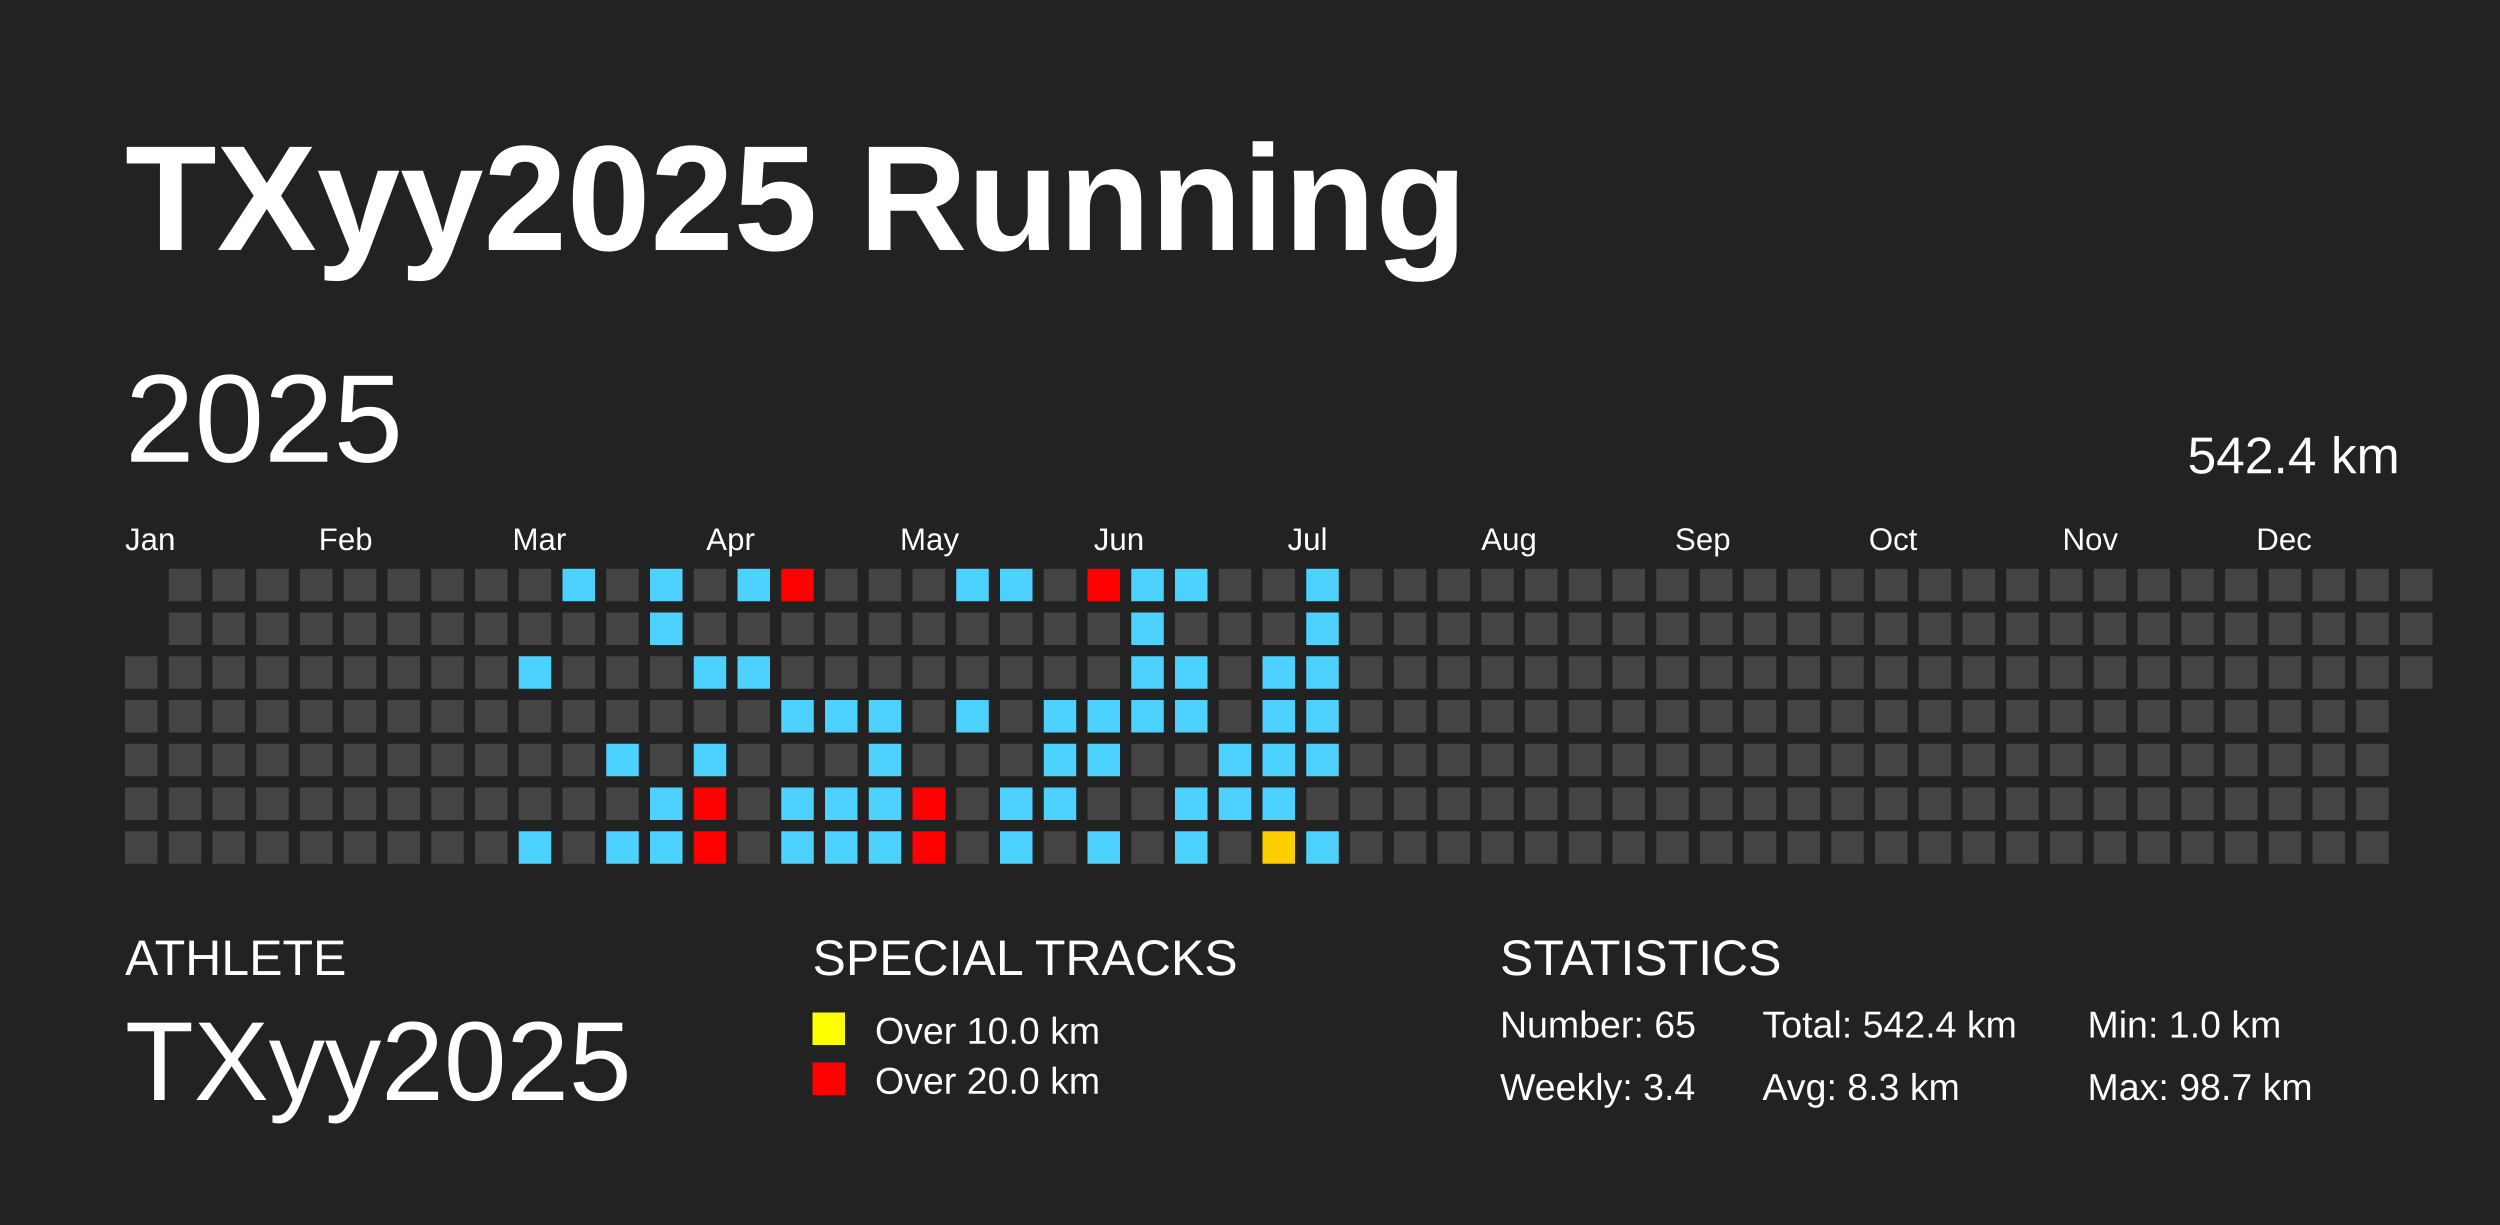
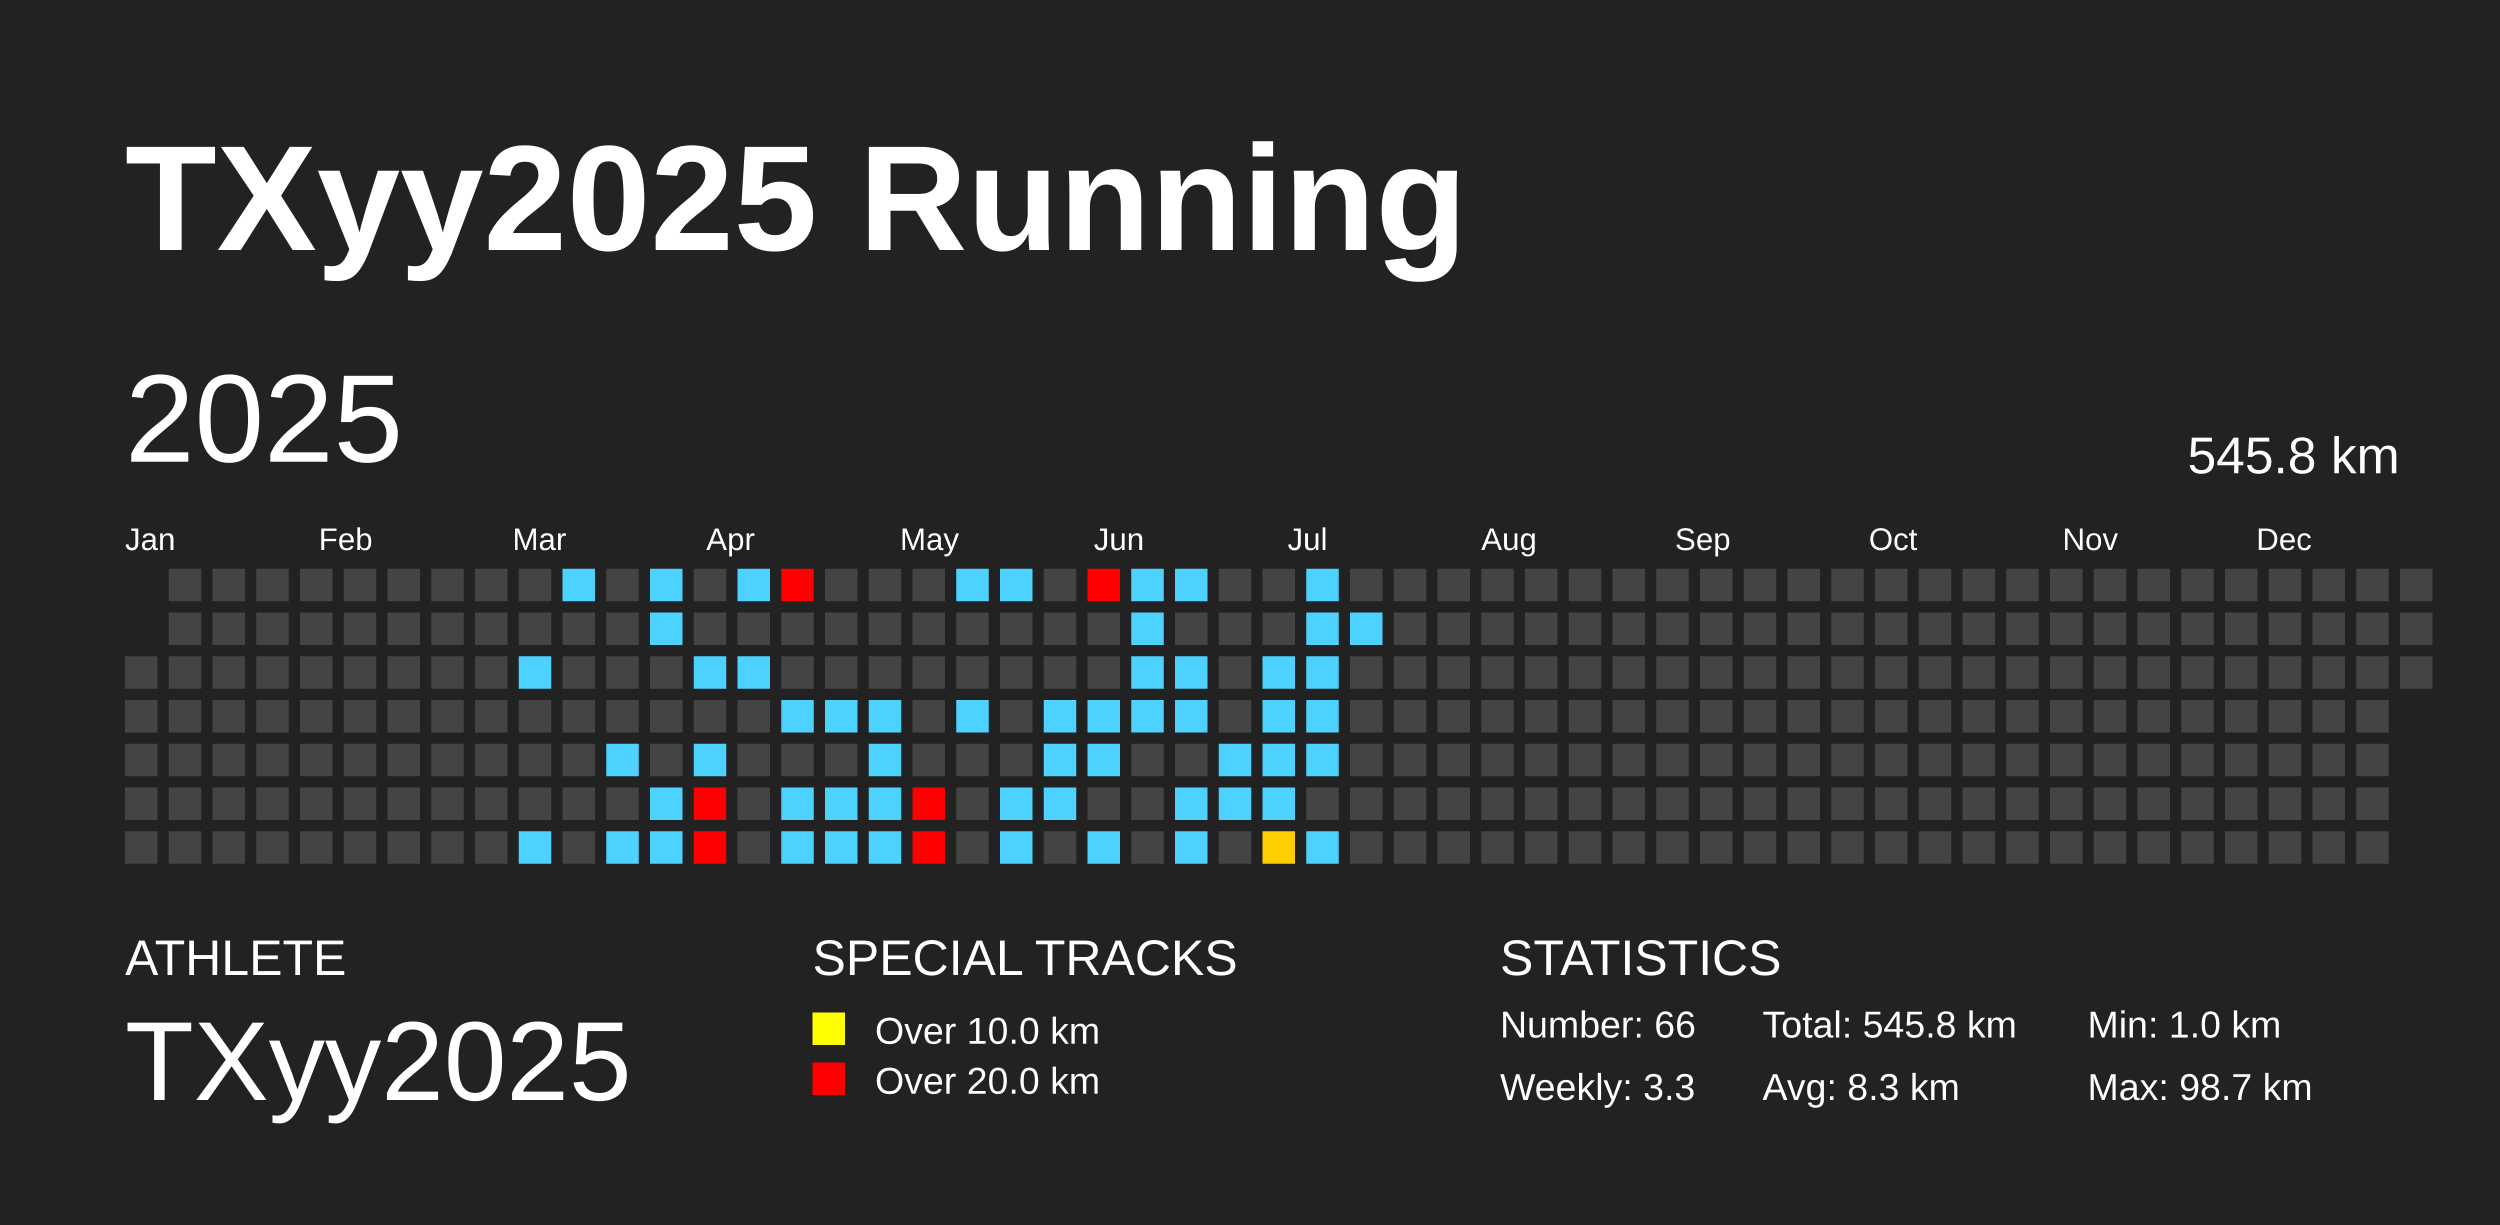
<svg xmlns="http://www.w3.org/2000/svg" baseProfile="full" height="98mm" version="1.1" viewBox="0,0,200,98" width="200mm">
  <defs />
  <rect fill="#222222" height="98" width="200" x="0" y="0" />
  <text fill="#FFFFFF" style="font-size:12px; font-family:Arial; font-weight:bold;" x="10" y="20">TXyy2025 Running</text>
  <text fill="#FFFFFF" style="font-size:4px; font-family:Arial" x="10" y="78">ATHLETE</text>
  <text fill="#FFFFFF" style="font-size:9px; font-family:Arial" x="10" y="88">TXyy2025</text>
  <text fill="#FFFFFF" style="font-size:4px; font-family:Arial" x="65" y="78">SPECIAL TRACKS</text>
  <rect fill="yellow" height="2.6" width="2.6" x="65" y="81" />
  <text fill="#FFFFFF" style="font-size:3px; font-family:Arial" x="70" y="83.5">Over 10.0 km</text>
  <rect fill="red" height="2.6" width="2.6" x="65" y="85" />
  <text fill="#FFFFFF" style="font-size:3px; font-family:Arial" x="70" y="87.5">Over 20.0 km</text>
  <text fill="#FFFFFF" style="font-size:4px; font-family:Arial" x="120" y="78">STATISTICS</text>
-   <text fill="#FFFFFF" style="font-size:3px; font-family:Arial" x="120" y="83">Number: 65</text>
-   <text fill="#FFFFFF" style="font-size:3px; font-family:Arial" x="120" y="88">Weekly: 3.4</text>
-   <text fill="#FFFFFF" style="font-size:3px; font-family:Arial" x="141" y="83">Total: 542.4 km</text>
+   <text fill="#FFFFFF" style="font-size:3px; font-family:Arial" x="120" y="83">Number: 66</text>
+   <text fill="#FFFFFF" style="font-size:3px; font-family:Arial" x="120" y="88">Weekly: 3.3</text>
+   <text fill="#FFFFFF" style="font-size:3px; font-family:Arial" x="141" y="83">Total: 545.8 km</text>
  <text fill="#FFFFFF" style="font-size:3px; font-family:Arial" x="141" y="88">Avg: 8.3 km</text>
  <text fill="#FFFFFF" style="font-size:3px; font-family:Arial" x="167" y="83">Min: 1.0 km</text>
  <text fill="#FFFFFF" style="font-size:3px; font-family:Arial" x="167" y="88">Max: 98.7 km</text>
  <text dominant-baseline="hanging" fill="#FFFFFF" style="font-size:10.0px; font-family:Arial;" x="10" y="30">2025</text>
-   <text dominant-baseline="hanging" fill="#FFFFFF" style="font-size:4.125px; font-family:Arial;" x="175" y="35">542.4 km</text>
+   <text dominant-baseline="hanging" fill="#FFFFFF" style="font-size:4.125px; font-family:Arial;" x="175" y="35">545.8 km</text>
  <text fill="#FFFFFF" style="font-size:2.5px; font-family:Arial" x="10.0" y="44">Jan</text>
  <text fill="#FFFFFF" style="font-size:2.5px; font-family:Arial" x="25.5" y="44">Feb</text>
  <text fill="#FFFFFF" style="font-size:2.5px; font-family:Arial" x="41.0" y="44">Mar</text>
  <text fill="#FFFFFF" style="font-size:2.5px; font-family:Arial" x="56.5" y="44">Apr</text>
  <text fill="#FFFFFF" style="font-size:2.5px; font-family:Arial" x="72.0" y="44">May</text>
  <text fill="#FFFFFF" style="font-size:2.5px; font-family:Arial" x="87.5" y="44">Jun</text>
  <text fill="#FFFFFF" style="font-size:2.5px; font-family:Arial" x="103.0" y="44">Jul</text>
  <text fill="#FFFFFF" style="font-size:2.5px; font-family:Arial" x="118.5" y="44">Aug</text>
  <text fill="#FFFFFF" style="font-size:2.5px; font-family:Arial" x="134.0" y="44">Sep</text>
  <text fill="#FFFFFF" style="font-size:2.5px; font-family:Arial" x="149.5" y="44">Oct</text>
  <text fill="#FFFFFF" style="font-size:2.5px; font-family:Arial" x="165.0" y="44">Nov</text>
  <text fill="#FFFFFF" style="font-size:2.5px; font-family:Arial" x="180.5" y="44">Dec</text>
  <rect fill="#444444" height="2.6" width="2.6" x="10.0" y="52.5" />
  <rect fill="#444444" height="2.6" width="2.6" x="10.0" y="56.0" />
  <rect fill="#444444" height="2.6" width="2.6" x="10.0" y="59.5" />
  <rect fill="#444444" height="2.6" width="2.6" x="10.0" y="63.0" />
  <rect fill="#444444" height="2.6" width="2.6" x="10.0" y="66.5" />
  <rect fill="#444444" height="2.6" width="2.6" x="13.5" y="45.5" />
  <rect fill="#444444" height="2.6" width="2.6" x="13.5" y="49.0" />
  <rect fill="#444444" height="2.6" width="2.6" x="13.5" y="52.5" />
  <rect fill="#444444" height="2.6" width="2.6" x="13.5" y="56.0" />
  <rect fill="#444444" height="2.6" width="2.6" x="13.5" y="59.5" />
  <rect fill="#444444" height="2.6" width="2.6" x="13.5" y="63.0" />
  <rect fill="#444444" height="2.6" width="2.6" x="13.5" y="66.5" />
  <rect fill="#444444" height="2.6" width="2.6" x="17.0" y="45.5" />
  <rect fill="#444444" height="2.6" width="2.6" x="17.0" y="49.0" />
  <rect fill="#444444" height="2.6" width="2.6" x="17.0" y="52.5" />
  <rect fill="#444444" height="2.6" width="2.6" x="17.0" y="56.0" />
  <rect fill="#444444" height="2.6" width="2.6" x="17.0" y="59.5" />
  <rect fill="#444444" height="2.6" width="2.6" x="17.0" y="63.0" />
  <rect fill="#444444" height="2.6" width="2.6" x="17.0" y="66.5" />
  <rect fill="#444444" height="2.6" width="2.6" x="20.5" y="45.5" />
  <rect fill="#444444" height="2.6" width="2.6" x="20.5" y="49.0" />
  <rect fill="#444444" height="2.6" width="2.6" x="20.5" y="52.5" />
  <rect fill="#444444" height="2.6" width="2.6" x="20.5" y="56.0" />
  <rect fill="#444444" height="2.6" width="2.6" x="20.5" y="59.5" />
  <rect fill="#444444" height="2.6" width="2.6" x="20.5" y="63.0" />
  <rect fill="#444444" height="2.6" width="2.6" x="20.5" y="66.5" />
  <rect fill="#444444" height="2.6" width="2.6" x="24.0" y="45.5" />
  <rect fill="#444444" height="2.6" width="2.6" x="24.0" y="49.0" />
  <rect fill="#444444" height="2.6" width="2.6" x="24.0" y="52.5" />
  <rect fill="#444444" height="2.6" width="2.6" x="24.0" y="56.0" />
  <rect fill="#444444" height="2.6" width="2.6" x="24.0" y="59.5" />
  <rect fill="#444444" height="2.6" width="2.6" x="24.0" y="63.0" />
  <rect fill="#444444" height="2.6" width="2.6" x="24.0" y="66.5" />
  <rect fill="#444444" height="2.6" width="2.6" x="27.5" y="45.5" />
  <rect fill="#444444" height="2.6" width="2.6" x="27.5" y="49.0" />
  <rect fill="#444444" height="2.6" width="2.6" x="27.5" y="52.5" />
  <rect fill="#444444" height="2.6" width="2.6" x="27.5" y="56.0" />
  <rect fill="#444444" height="2.6" width="2.6" x="27.5" y="59.5" />
  <rect fill="#444444" height="2.6" width="2.6" x="27.5" y="63.0" />
  <rect fill="#444444" height="2.6" width="2.6" x="27.5" y="66.5" />
  <rect fill="#444444" height="2.6" width="2.6" x="31.0" y="45.5" />
  <rect fill="#444444" height="2.6" width="2.6" x="31.0" y="49.0" />
  <rect fill="#444444" height="2.6" width="2.6" x="31.0" y="52.5" />
  <rect fill="#444444" height="2.6" width="2.6" x="31.0" y="56.0" />
  <rect fill="#444444" height="2.6" width="2.6" x="31.0" y="59.5" />
  <rect fill="#444444" height="2.6" width="2.6" x="31.0" y="63.0" />
  <rect fill="#444444" height="2.6" width="2.6" x="31.0" y="66.5" />
  <rect fill="#444444" height="2.6" width="2.6" x="34.5" y="45.5" />
  <rect fill="#444444" height="2.6" width="2.6" x="34.5" y="49.0" />
  <rect fill="#444444" height="2.6" width="2.6" x="34.5" y="52.5" />
  <rect fill="#444444" height="2.6" width="2.6" x="34.5" y="56.0" />
  <rect fill="#444444" height="2.6" width="2.6" x="34.5" y="59.5" />
  <rect fill="#444444" height="2.6" width="2.6" x="34.5" y="63.0" />
  <rect fill="#444444" height="2.6" width="2.6" x="34.5" y="66.5" />
  <rect fill="#444444" height="2.6" width="2.6" x="38.0" y="45.5" />
  <rect fill="#444444" height="2.6" width="2.6" x="38.0" y="49.0" />
  <rect fill="#444444" height="2.6" width="2.6" x="38.0" y="52.5" />
  <rect fill="#444444" height="2.6" width="2.6" x="38.0" y="56.0" />
  <rect fill="#444444" height="2.6" width="2.6" x="38.0" y="59.5" />
  <rect fill="#444444" height="2.6" width="2.6" x="38.0" y="63.0" />
  <rect fill="#444444" height="2.6" width="2.6" x="38.0" y="66.5" />
  <rect fill="#444444" height="2.6" width="2.6" x="41.5" y="45.5" />
  <rect fill="#444444" height="2.6" width="2.6" x="41.5" y="49.0" />
  <rect fill="#4dd2ff" height="2.6" width="2.6" x="41.5" y="52.5" />
  <rect fill="#444444" height="2.6" width="2.6" x="41.5" y="56.0" />
  <rect fill="#444444" height="2.6" width="2.6" x="41.5" y="59.5" />
  <rect fill="#444444" height="2.6" width="2.6" x="41.5" y="63.0" />
  <rect fill="#4dd2ff" height="2.6" width="2.6" x="41.5" y="66.5" />
  <rect fill="#4dd2ff" height="2.6" width="2.6" x="45.0" y="45.5" />
  <rect fill="#444444" height="2.6" width="2.6" x="45.0" y="49.0" />
  <rect fill="#444444" height="2.6" width="2.6" x="45.0" y="52.5" />
  <rect fill="#444444" height="2.6" width="2.6" x="45.0" y="56.0" />
  <rect fill="#444444" height="2.6" width="2.6" x="45.0" y="59.5" />
  <rect fill="#444444" height="2.6" width="2.6" x="45.0" y="63.0" />
  <rect fill="#444444" height="2.6" width="2.6" x="45.0" y="66.5" />
  <rect fill="#444444" height="2.6" width="2.6" x="48.5" y="45.5" />
  <rect fill="#444444" height="2.6" width="2.6" x="48.5" y="49.0" />
  <rect fill="#444444" height="2.6" width="2.6" x="48.5" y="52.5" />
  <rect fill="#444444" height="2.6" width="2.6" x="48.5" y="56.0" />
  <rect fill="#4dd2ff" height="2.6" width="2.6" x="48.5" y="59.5" />
  <rect fill="#444444" height="2.6" width="2.6" x="48.5" y="63.0" />
  <rect fill="#4dd2ff" height="2.6" width="2.6" x="48.5" y="66.5" />
  <rect fill="#4dd2ff" height="2.6" width="2.6" x="52.0" y="45.5" />
  <rect fill="#4dd2ff" height="2.6" width="2.6" x="52.0" y="49.0" />
  <rect fill="#444444" height="2.6" width="2.6" x="52.0" y="52.5" />
  <rect fill="#444444" height="2.6" width="2.6" x="52.0" y="56.0" />
  <rect fill="#444444" height="2.6" width="2.6" x="52.0" y="59.5" />
  <rect fill="#4dd2ff" height="2.6" width="2.6" x="52.0" y="63.0" />
  <rect fill="#4dd2ff" height="2.6" width="2.6" x="52.0" y="66.5" />
  <rect fill="#444444" height="2.6" width="2.6" x="55.5" y="45.5" />
  <rect fill="#444444" height="2.6" width="2.6" x="55.5" y="49.0" />
  <rect fill="#4dd2ff" height="2.6" width="2.6" x="55.5" y="52.5" />
  <rect fill="#444444" height="2.6" width="2.6" x="55.5" y="56.0" />
  <rect fill="#4dd2ff" height="2.6" width="2.6" x="55.5" y="59.5" />
  <rect fill="red" height="2.6" width="2.6" x="55.5" y="63.0" />
  <rect fill="red" height="2.6" width="2.6" x="55.5" y="66.5" />
  <rect fill="#4dd2ff" height="2.6" width="2.6" x="59.0" y="45.5" />
  <rect fill="#444444" height="2.6" width="2.6" x="59.0" y="49.0" />
  <rect fill="#4dd2ff" height="2.6" width="2.6" x="59.0" y="52.5" />
  <rect fill="#444444" height="2.6" width="2.6" x="59.0" y="56.0" />
  <rect fill="#444444" height="2.6" width="2.6" x="59.0" y="59.5" />
  <rect fill="#444444" height="2.6" width="2.6" x="59.0" y="63.0" />
  <rect fill="#444444" height="2.6" width="2.6" x="59.0" y="66.5" />
  <rect fill="red" height="2.6" width="2.6" x="62.5" y="45.5" />
  <rect fill="#444444" height="2.6" width="2.6" x="62.5" y="49.0" />
  <rect fill="#444444" height="2.6" width="2.6" x="62.5" y="52.5" />
  <rect fill="#4dd2ff" height="2.6" width="2.6" x="62.5" y="56.0" />
  <rect fill="#444444" height="2.6" width="2.6" x="62.5" y="59.5" />
  <rect fill="#4dd2ff" height="2.6" width="2.6" x="62.5" y="63.0" />
  <rect fill="#4dd2ff" height="2.6" width="2.6" x="62.5" y="66.5" />
  <rect fill="#444444" height="2.6" width="2.6" x="66.0" y="45.5" />
  <rect fill="#444444" height="2.6" width="2.6" x="66.0" y="49.0" />
  <rect fill="#444444" height="2.6" width="2.6" x="66.0" y="52.5" />
  <rect fill="#4dd2ff" height="2.6" width="2.6" x="66.0" y="56.0" />
  <rect fill="#444444" height="2.6" width="2.6" x="66.0" y="59.5" />
  <rect fill="#4dd2ff" height="2.6" width="2.6" x="66.0" y="63.0" />
  <rect fill="#4dd2ff" height="2.6" width="2.6" x="66.0" y="66.5" />
  <rect fill="#444444" height="2.6" width="2.6" x="69.5" y="45.5" />
  <rect fill="#444444" height="2.6" width="2.6" x="69.5" y="49.0" />
  <rect fill="#444444" height="2.6" width="2.6" x="69.5" y="52.5" />
  <rect fill="#4dd2ff" height="2.6" width="2.6" x="69.5" y="56.0" />
  <rect fill="#4dd2ff" height="2.6" width="2.6" x="69.5" y="59.5" />
  <rect fill="#4dd2ff" height="2.6" width="2.6" x="69.5" y="63.0" />
  <rect fill="#4dd2ff" height="2.6" width="2.6" x="69.5" y="66.5" />
  <rect fill="#444444" height="2.6" width="2.6" x="73.0" y="45.5" />
  <rect fill="#444444" height="2.6" width="2.6" x="73.0" y="49.0" />
  <rect fill="#444444" height="2.6" width="2.6" x="73.0" y="52.5" />
  <rect fill="#444444" height="2.6" width="2.6" x="73.0" y="56.0" />
  <rect fill="#444444" height="2.6" width="2.6" x="73.0" y="59.5" />
  <rect fill="red" height="2.6" width="2.6" x="73.0" y="63.0" />
  <rect fill="red" height="2.6" width="2.6" x="73.0" y="66.5" />
  <rect fill="#4dd2ff" height="2.6" width="2.6" x="76.5" y="45.5" />
  <rect fill="#444444" height="2.6" width="2.6" x="76.5" y="49.0" />
  <rect fill="#444444" height="2.6" width="2.6" x="76.5" y="52.5" />
  <rect fill="#4dd2ff" height="2.6" width="2.6" x="76.5" y="56.0" />
  <rect fill="#444444" height="2.6" width="2.6" x="76.5" y="59.5" />
  <rect fill="#444444" height="2.6" width="2.6" x="76.5" y="63.0" />
  <rect fill="#444444" height="2.6" width="2.6" x="76.5" y="66.5" />
  <rect fill="#4dd2ff" height="2.6" width="2.6" x="80.0" y="45.5" />
  <rect fill="#444444" height="2.6" width="2.6" x="80.0" y="49.0" />
  <rect fill="#444444" height="2.6" width="2.6" x="80.0" y="52.5" />
  <rect fill="#444444" height="2.6" width="2.6" x="80.0" y="56.0" />
  <rect fill="#444444" height="2.6" width="2.6" x="80.0" y="59.5" />
  <rect fill="#4dd2ff" height="2.6" width="2.6" x="80.0" y="63.0" />
  <rect fill="#4dd2ff" height="2.6" width="2.6" x="80.0" y="66.5" />
  <rect fill="#444444" height="2.6" width="2.6" x="83.5" y="45.5" />
  <rect fill="#444444" height="2.6" width="2.6" x="83.5" y="49.0" />
  <rect fill="#444444" height="2.6" width="2.6" x="83.5" y="52.5" />
  <rect fill="#4dd2ff" height="2.6" width="2.6" x="83.5" y="56.0" />
  <rect fill="#4dd2ff" height="2.6" width="2.6" x="83.5" y="59.5" />
  <rect fill="#4dd2ff" height="2.6" width="2.6" x="83.5" y="63.0" />
  <rect fill="#444444" height="2.6" width="2.6" x="83.5" y="66.5" />
  <rect fill="red" height="2.6" width="2.6" x="87.0" y="45.5" />
  <rect fill="#444444" height="2.6" width="2.6" x="87.0" y="49.0" />
  <rect fill="#444444" height="2.6" width="2.6" x="87.0" y="52.5" />
  <rect fill="#4dd2ff" height="2.6" width="2.6" x="87.0" y="56.0" />
  <rect fill="#4dd2ff" height="2.6" width="2.6" x="87.0" y="59.5" />
  <rect fill="#444444" height="2.6" width="2.6" x="87.0" y="63.0" />
  <rect fill="#4dd2ff" height="2.6" width="2.6" x="87.0" y="66.5" />
  <rect fill="#4dd2ff" height="2.6" width="2.6" x="90.5" y="45.5" />
  <rect fill="#4dd2ff" height="2.6" width="2.6" x="90.5" y="49.0" />
  <rect fill="#4dd2ff" height="2.6" width="2.6" x="90.5" y="52.5" />
  <rect fill="#4dd2ff" height="2.6" width="2.6" x="90.5" y="56.0" />
  <rect fill="#444444" height="2.6" width="2.6" x="90.5" y="59.5" />
  <rect fill="#444444" height="2.6" width="2.6" x="90.5" y="63.0" />
  <rect fill="#444444" height="2.6" width="2.6" x="90.5" y="66.5" />
  <rect fill="#4dd2ff" height="2.6" width="2.6" x="94.0" y="45.5" />
  <rect fill="#444444" height="2.6" width="2.6" x="94.0" y="49.0" />
  <rect fill="#4dd2ff" height="2.6" width="2.6" x="94.0" y="52.5" />
  <rect fill="#4dd2ff" height="2.6" width="2.6" x="94.0" y="56.0" />
  <rect fill="#444444" height="2.6" width="2.6" x="94.0" y="59.5" />
  <rect fill="#4dd2ff" height="2.6" width="2.6" x="94.0" y="63.0" />
  <rect fill="#4dd2ff" height="2.6" width="2.6" x="94.0" y="66.5" />
  <rect fill="#444444" height="2.6" width="2.6" x="97.5" y="45.5" />
  <rect fill="#444444" height="2.6" width="2.6" x="97.5" y="49.0" />
  <rect fill="#444444" height="2.6" width="2.6" x="97.5" y="52.5" />
  <rect fill="#444444" height="2.6" width="2.6" x="97.5" y="56.0" />
  <rect fill="#4dd2ff" height="2.6" width="2.6" x="97.5" y="59.5" />
  <rect fill="#4dd2ff" height="2.6" width="2.6" x="97.5" y="63.0" />
  <rect fill="#444444" height="2.6" width="2.6" x="97.5" y="66.5" />
  <rect fill="#444444" height="2.6" width="2.6" x="101.0" y="45.5" />
  <rect fill="#444444" height="2.6" width="2.6" x="101.0" y="49.0" />
  <rect fill="#4dd2ff" height="2.6" width="2.6" x="101.0" y="52.5" />
  <rect fill="#4dd2ff" height="2.6" width="2.6" x="101.0" y="56.0" />
  <rect fill="#4dd2ff" height="2.6" width="2.6" x="101.0" y="59.5" />
  <rect fill="#4dd2ff" height="2.6" width="2.6" x="101.0" y="63.0" />
  <rect fill="#ffce00" height="2.6" width="2.6" x="101.0" y="66.5" />
  <rect fill="#4dd2ff" height="2.6" width="2.6" x="104.5" y="45.5" />
  <rect fill="#4dd2ff" height="2.6" width="2.6" x="104.5" y="49.0" />
  <rect fill="#4dd2ff" height="2.6" width="2.6" x="104.5" y="52.5" />
  <rect fill="#4dd2ff" height="2.6" width="2.6" x="104.5" y="56.0" />
  <rect fill="#4dd2ff" height="2.6" width="2.6" x="104.5" y="59.5" />
  <rect fill="#444444" height="2.6" width="2.6" x="104.5" y="63.0" />
  <rect fill="#4dd2ff" height="2.6" width="2.6" x="104.5" y="66.5" />
  <rect fill="#444444" height="2.6" width="2.6" x="108.0" y="45.5" />
-   <rect fill="#444444" height="2.6" width="2.6" x="108.0" y="49.0" />
+   <rect fill="#4dd2ff" height="2.6" width="2.6" x="108.0" y="49.0" />
  <rect fill="#444444" height="2.6" width="2.6" x="108.0" y="52.5" />
  <rect fill="#444444" height="2.6" width="2.6" x="108.0" y="56.0" />
  <rect fill="#444444" height="2.6" width="2.6" x="108.0" y="59.5" />
  <rect fill="#444444" height="2.6" width="2.6" x="108.0" y="63.0" />
  <rect fill="#444444" height="2.6" width="2.6" x="108.0" y="66.5" />
  <rect fill="#444444" height="2.6" width="2.6" x="111.5" y="45.5" />
  <rect fill="#444444" height="2.6" width="2.6" x="111.5" y="49.0" />
  <rect fill="#444444" height="2.6" width="2.6" x="111.5" y="52.5" />
  <rect fill="#444444" height="2.6" width="2.6" x="111.5" y="56.0" />
  <rect fill="#444444" height="2.6" width="2.6" x="111.5" y="59.5" />
  <rect fill="#444444" height="2.6" width="2.6" x="111.5" y="63.0" />
  <rect fill="#444444" height="2.6" width="2.6" x="111.5" y="66.5" />
  <rect fill="#444444" height="2.6" width="2.6" x="115.0" y="45.5" />
  <rect fill="#444444" height="2.6" width="2.6" x="115.0" y="49.0" />
  <rect fill="#444444" height="2.6" width="2.6" x="115.0" y="52.5" />
  <rect fill="#444444" height="2.6" width="2.6" x="115.0" y="56.0" />
  <rect fill="#444444" height="2.6" width="2.6" x="115.0" y="59.5" />
  <rect fill="#444444" height="2.6" width="2.6" x="115.0" y="63.0" />
  <rect fill="#444444" height="2.6" width="2.6" x="115.0" y="66.5" />
  <rect fill="#444444" height="2.6" width="2.6" x="118.5" y="45.5" />
  <rect fill="#444444" height="2.6" width="2.6" x="118.5" y="49.0" />
  <rect fill="#444444" height="2.6" width="2.6" x="118.5" y="52.5" />
  <rect fill="#444444" height="2.6" width="2.6" x="118.5" y="56.0" />
  <rect fill="#444444" height="2.6" width="2.6" x="118.5" y="59.5" />
  <rect fill="#444444" height="2.6" width="2.6" x="118.5" y="63.0" />
  <rect fill="#444444" height="2.6" width="2.6" x="118.5" y="66.5" />
  <rect fill="#444444" height="2.6" width="2.6" x="122.0" y="45.5" />
  <rect fill="#444444" height="2.6" width="2.6" x="122.0" y="49.0" />
  <rect fill="#444444" height="2.6" width="2.6" x="122.0" y="52.5" />
  <rect fill="#444444" height="2.6" width="2.6" x="122.0" y="56.0" />
  <rect fill="#444444" height="2.6" width="2.6" x="122.0" y="59.5" />
  <rect fill="#444444" height="2.6" width="2.6" x="122.0" y="63.0" />
  <rect fill="#444444" height="2.6" width="2.6" x="122.0" y="66.5" />
  <rect fill="#444444" height="2.6" width="2.6" x="125.5" y="45.5" />
  <rect fill="#444444" height="2.6" width="2.6" x="125.5" y="49.0" />
  <rect fill="#444444" height="2.6" width="2.6" x="125.5" y="52.5" />
  <rect fill="#444444" height="2.6" width="2.6" x="125.5" y="56.0" />
  <rect fill="#444444" height="2.6" width="2.6" x="125.5" y="59.5" />
  <rect fill="#444444" height="2.6" width="2.6" x="125.5" y="63.0" />
  <rect fill="#444444" height="2.6" width="2.6" x="125.5" y="66.5" />
  <rect fill="#444444" height="2.6" width="2.6" x="129.0" y="45.5" />
  <rect fill="#444444" height="2.6" width="2.6" x="129.0" y="49.0" />
  <rect fill="#444444" height="2.6" width="2.6" x="129.0" y="52.5" />
  <rect fill="#444444" height="2.6" width="2.6" x="129.0" y="56.0" />
  <rect fill="#444444" height="2.6" width="2.6" x="129.0" y="59.5" />
  <rect fill="#444444" height="2.6" width="2.6" x="129.0" y="63.0" />
  <rect fill="#444444" height="2.6" width="2.6" x="129.0" y="66.5" />
  <rect fill="#444444" height="2.6" width="2.6" x="132.5" y="45.5" />
  <rect fill="#444444" height="2.6" width="2.6" x="132.5" y="49.0" />
  <rect fill="#444444" height="2.6" width="2.6" x="132.5" y="52.5" />
  <rect fill="#444444" height="2.6" width="2.6" x="132.5" y="56.0" />
  <rect fill="#444444" height="2.6" width="2.6" x="132.5" y="59.5" />
  <rect fill="#444444" height="2.6" width="2.6" x="132.5" y="63.0" />
  <rect fill="#444444" height="2.6" width="2.6" x="132.5" y="66.5" />
  <rect fill="#444444" height="2.6" width="2.6" x="136.0" y="45.5" />
  <rect fill="#444444" height="2.6" width="2.6" x="136.0" y="49.0" />
  <rect fill="#444444" height="2.6" width="2.6" x="136.0" y="52.5" />
  <rect fill="#444444" height="2.6" width="2.6" x="136.0" y="56.0" />
  <rect fill="#444444" height="2.6" width="2.6" x="136.0" y="59.5" />
  <rect fill="#444444" height="2.6" width="2.6" x="136.0" y="63.0" />
  <rect fill="#444444" height="2.6" width="2.6" x="136.0" y="66.5" />
  <rect fill="#444444" height="2.6" width="2.6" x="139.5" y="45.5" />
  <rect fill="#444444" height="2.6" width="2.6" x="139.5" y="49.0" />
  <rect fill="#444444" height="2.6" width="2.6" x="139.5" y="52.5" />
  <rect fill="#444444" height="2.6" width="2.6" x="139.5" y="56.0" />
  <rect fill="#444444" height="2.6" width="2.6" x="139.5" y="59.5" />
  <rect fill="#444444" height="2.6" width="2.6" x="139.5" y="63.0" />
  <rect fill="#444444" height="2.6" width="2.6" x="139.5" y="66.5" />
  <rect fill="#444444" height="2.6" width="2.6" x="143.0" y="45.5" />
  <rect fill="#444444" height="2.6" width="2.6" x="143.0" y="49.0" />
  <rect fill="#444444" height="2.6" width="2.6" x="143.0" y="52.5" />
  <rect fill="#444444" height="2.6" width="2.6" x="143.0" y="56.0" />
  <rect fill="#444444" height="2.6" width="2.6" x="143.0" y="59.5" />
  <rect fill="#444444" height="2.6" width="2.6" x="143.0" y="63.0" />
  <rect fill="#444444" height="2.6" width="2.6" x="143.0" y="66.5" />
  <rect fill="#444444" height="2.6" width="2.6" x="146.5" y="45.5" />
  <rect fill="#444444" height="2.6" width="2.6" x="146.5" y="49.0" />
  <rect fill="#444444" height="2.6" width="2.6" x="146.5" y="52.5" />
  <rect fill="#444444" height="2.6" width="2.6" x="146.5" y="56.0" />
  <rect fill="#444444" height="2.6" width="2.6" x="146.5" y="59.5" />
  <rect fill="#444444" height="2.6" width="2.6" x="146.5" y="63.0" />
  <rect fill="#444444" height="2.6" width="2.6" x="146.5" y="66.5" />
  <rect fill="#444444" height="2.6" width="2.6" x="150.0" y="45.5" />
  <rect fill="#444444" height="2.6" width="2.6" x="150.0" y="49.0" />
  <rect fill="#444444" height="2.6" width="2.6" x="150.0" y="52.5" />
  <rect fill="#444444" height="2.6" width="2.6" x="150.0" y="56.0" />
  <rect fill="#444444" height="2.6" width="2.6" x="150.0" y="59.5" />
  <rect fill="#444444" height="2.6" width="2.6" x="150.0" y="63.0" />
  <rect fill="#444444" height="2.6" width="2.6" x="150.0" y="66.5" />
  <rect fill="#444444" height="2.6" width="2.6" x="153.5" y="45.5" />
  <rect fill="#444444" height="2.6" width="2.6" x="153.5" y="49.0" />
  <rect fill="#444444" height="2.6" width="2.6" x="153.5" y="52.5" />
  <rect fill="#444444" height="2.6" width="2.6" x="153.5" y="56.0" />
  <rect fill="#444444" height="2.6" width="2.6" x="153.5" y="59.5" />
  <rect fill="#444444" height="2.6" width="2.6" x="153.5" y="63.0" />
  <rect fill="#444444" height="2.6" width="2.6" x="153.5" y="66.5" />
  <rect fill="#444444" height="2.6" width="2.6" x="157.0" y="45.5" />
  <rect fill="#444444" height="2.6" width="2.6" x="157.0" y="49.0" />
  <rect fill="#444444" height="2.6" width="2.6" x="157.0" y="52.5" />
  <rect fill="#444444" height="2.6" width="2.6" x="157.0" y="56.0" />
  <rect fill="#444444" height="2.6" width="2.6" x="157.0" y="59.5" />
  <rect fill="#444444" height="2.6" width="2.6" x="157.0" y="63.0" />
  <rect fill="#444444" height="2.6" width="2.6" x="157.0" y="66.5" />
  <rect fill="#444444" height="2.6" width="2.6" x="160.5" y="45.5" />
  <rect fill="#444444" height="2.6" width="2.6" x="160.5" y="49.0" />
  <rect fill="#444444" height="2.6" width="2.6" x="160.5" y="52.5" />
  <rect fill="#444444" height="2.6" width="2.6" x="160.5" y="56.0" />
  <rect fill="#444444" height="2.6" width="2.6" x="160.5" y="59.5" />
  <rect fill="#444444" height="2.6" width="2.6" x="160.5" y="63.0" />
  <rect fill="#444444" height="2.6" width="2.6" x="160.5" y="66.5" />
  <rect fill="#444444" height="2.6" width="2.6" x="164.0" y="45.5" />
  <rect fill="#444444" height="2.6" width="2.6" x="164.0" y="49.0" />
  <rect fill="#444444" height="2.6" width="2.6" x="164.0" y="52.5" />
  <rect fill="#444444" height="2.6" width="2.6" x="164.0" y="56.0" />
  <rect fill="#444444" height="2.6" width="2.6" x="164.0" y="59.5" />
  <rect fill="#444444" height="2.6" width="2.6" x="164.0" y="63.0" />
  <rect fill="#444444" height="2.6" width="2.6" x="164.0" y="66.5" />
  <rect fill="#444444" height="2.6" width="2.6" x="167.5" y="45.5" />
  <rect fill="#444444" height="2.6" width="2.6" x="167.5" y="49.0" />
  <rect fill="#444444" height="2.6" width="2.6" x="167.5" y="52.5" />
  <rect fill="#444444" height="2.6" width="2.6" x="167.5" y="56.0" />
  <rect fill="#444444" height="2.6" width="2.6" x="167.5" y="59.5" />
  <rect fill="#444444" height="2.6" width="2.6" x="167.5" y="63.0" />
  <rect fill="#444444" height="2.6" width="2.6" x="167.5" y="66.5" />
  <rect fill="#444444" height="2.6" width="2.6" x="171.0" y="45.5" />
  <rect fill="#444444" height="2.6" width="2.6" x="171.0" y="49.0" />
  <rect fill="#444444" height="2.6" width="2.6" x="171.0" y="52.5" />
  <rect fill="#444444" height="2.6" width="2.6" x="171.0" y="56.0" />
  <rect fill="#444444" height="2.6" width="2.6" x="171.0" y="59.5" />
  <rect fill="#444444" height="2.6" width="2.6" x="171.0" y="63.0" />
  <rect fill="#444444" height="2.6" width="2.6" x="171.0" y="66.5" />
  <rect fill="#444444" height="2.6" width="2.6" x="174.5" y="45.5" />
  <rect fill="#444444" height="2.6" width="2.6" x="174.5" y="49.0" />
  <rect fill="#444444" height="2.6" width="2.6" x="174.5" y="52.5" />
  <rect fill="#444444" height="2.6" width="2.6" x="174.5" y="56.0" />
  <rect fill="#444444" height="2.6" width="2.6" x="174.5" y="59.5" />
  <rect fill="#444444" height="2.6" width="2.6" x="174.5" y="63.0" />
  <rect fill="#444444" height="2.6" width="2.6" x="174.5" y="66.5" />
  <rect fill="#444444" height="2.6" width="2.6" x="178.0" y="45.5" />
  <rect fill="#444444" height="2.6" width="2.6" x="178.0" y="49.0" />
  <rect fill="#444444" height="2.6" width="2.6" x="178.0" y="52.5" />
  <rect fill="#444444" height="2.6" width="2.6" x="178.0" y="56.0" />
  <rect fill="#444444" height="2.6" width="2.6" x="178.0" y="59.5" />
  <rect fill="#444444" height="2.6" width="2.6" x="178.0" y="63.0" />
  <rect fill="#444444" height="2.6" width="2.6" x="178.0" y="66.5" />
  <rect fill="#444444" height="2.6" width="2.6" x="181.5" y="45.5" />
  <rect fill="#444444" height="2.6" width="2.6" x="181.5" y="49.0" />
  <rect fill="#444444" height="2.6" width="2.6" x="181.5" y="52.5" />
  <rect fill="#444444" height="2.6" width="2.6" x="181.5" y="56.0" />
  <rect fill="#444444" height="2.6" width="2.6" x="181.5" y="59.5" />
  <rect fill="#444444" height="2.6" width="2.6" x="181.5" y="63.0" />
  <rect fill="#444444" height="2.6" width="2.6" x="181.5" y="66.5" />
  <rect fill="#444444" height="2.6" width="2.6" x="185.0" y="45.5" />
  <rect fill="#444444" height="2.6" width="2.6" x="185.0" y="49.0" />
  <rect fill="#444444" height="2.6" width="2.6" x="185.0" y="52.5" />
  <rect fill="#444444" height="2.6" width="2.6" x="185.0" y="56.0" />
  <rect fill="#444444" height="2.6" width="2.6" x="185.0" y="59.5" />
  <rect fill="#444444" height="2.6" width="2.6" x="185.0" y="63.0" />
  <rect fill="#444444" height="2.6" width="2.6" x="185.0" y="66.5" />
  <rect fill="#444444" height="2.6" width="2.6" x="188.5" y="45.5" />
  <rect fill="#444444" height="2.6" width="2.6" x="188.5" y="49.0" />
  <rect fill="#444444" height="2.6" width="2.6" x="188.5" y="52.5" />
  <rect fill="#444444" height="2.6" width="2.6" x="188.5" y="56.0" />
  <rect fill="#444444" height="2.6" width="2.6" x="188.5" y="59.5" />
  <rect fill="#444444" height="2.6" width="2.6" x="188.5" y="63.0" />
  <rect fill="#444444" height="2.6" width="2.6" x="188.5" y="66.5" />
  <rect fill="#444444" height="2.6" width="2.6" x="192.0" y="45.5" />
  <rect fill="#444444" height="2.6" width="2.6" x="192.0" y="49.0" />
  <rect fill="#444444" height="2.6" width="2.6" x="192.0" y="52.5" />
</svg>
